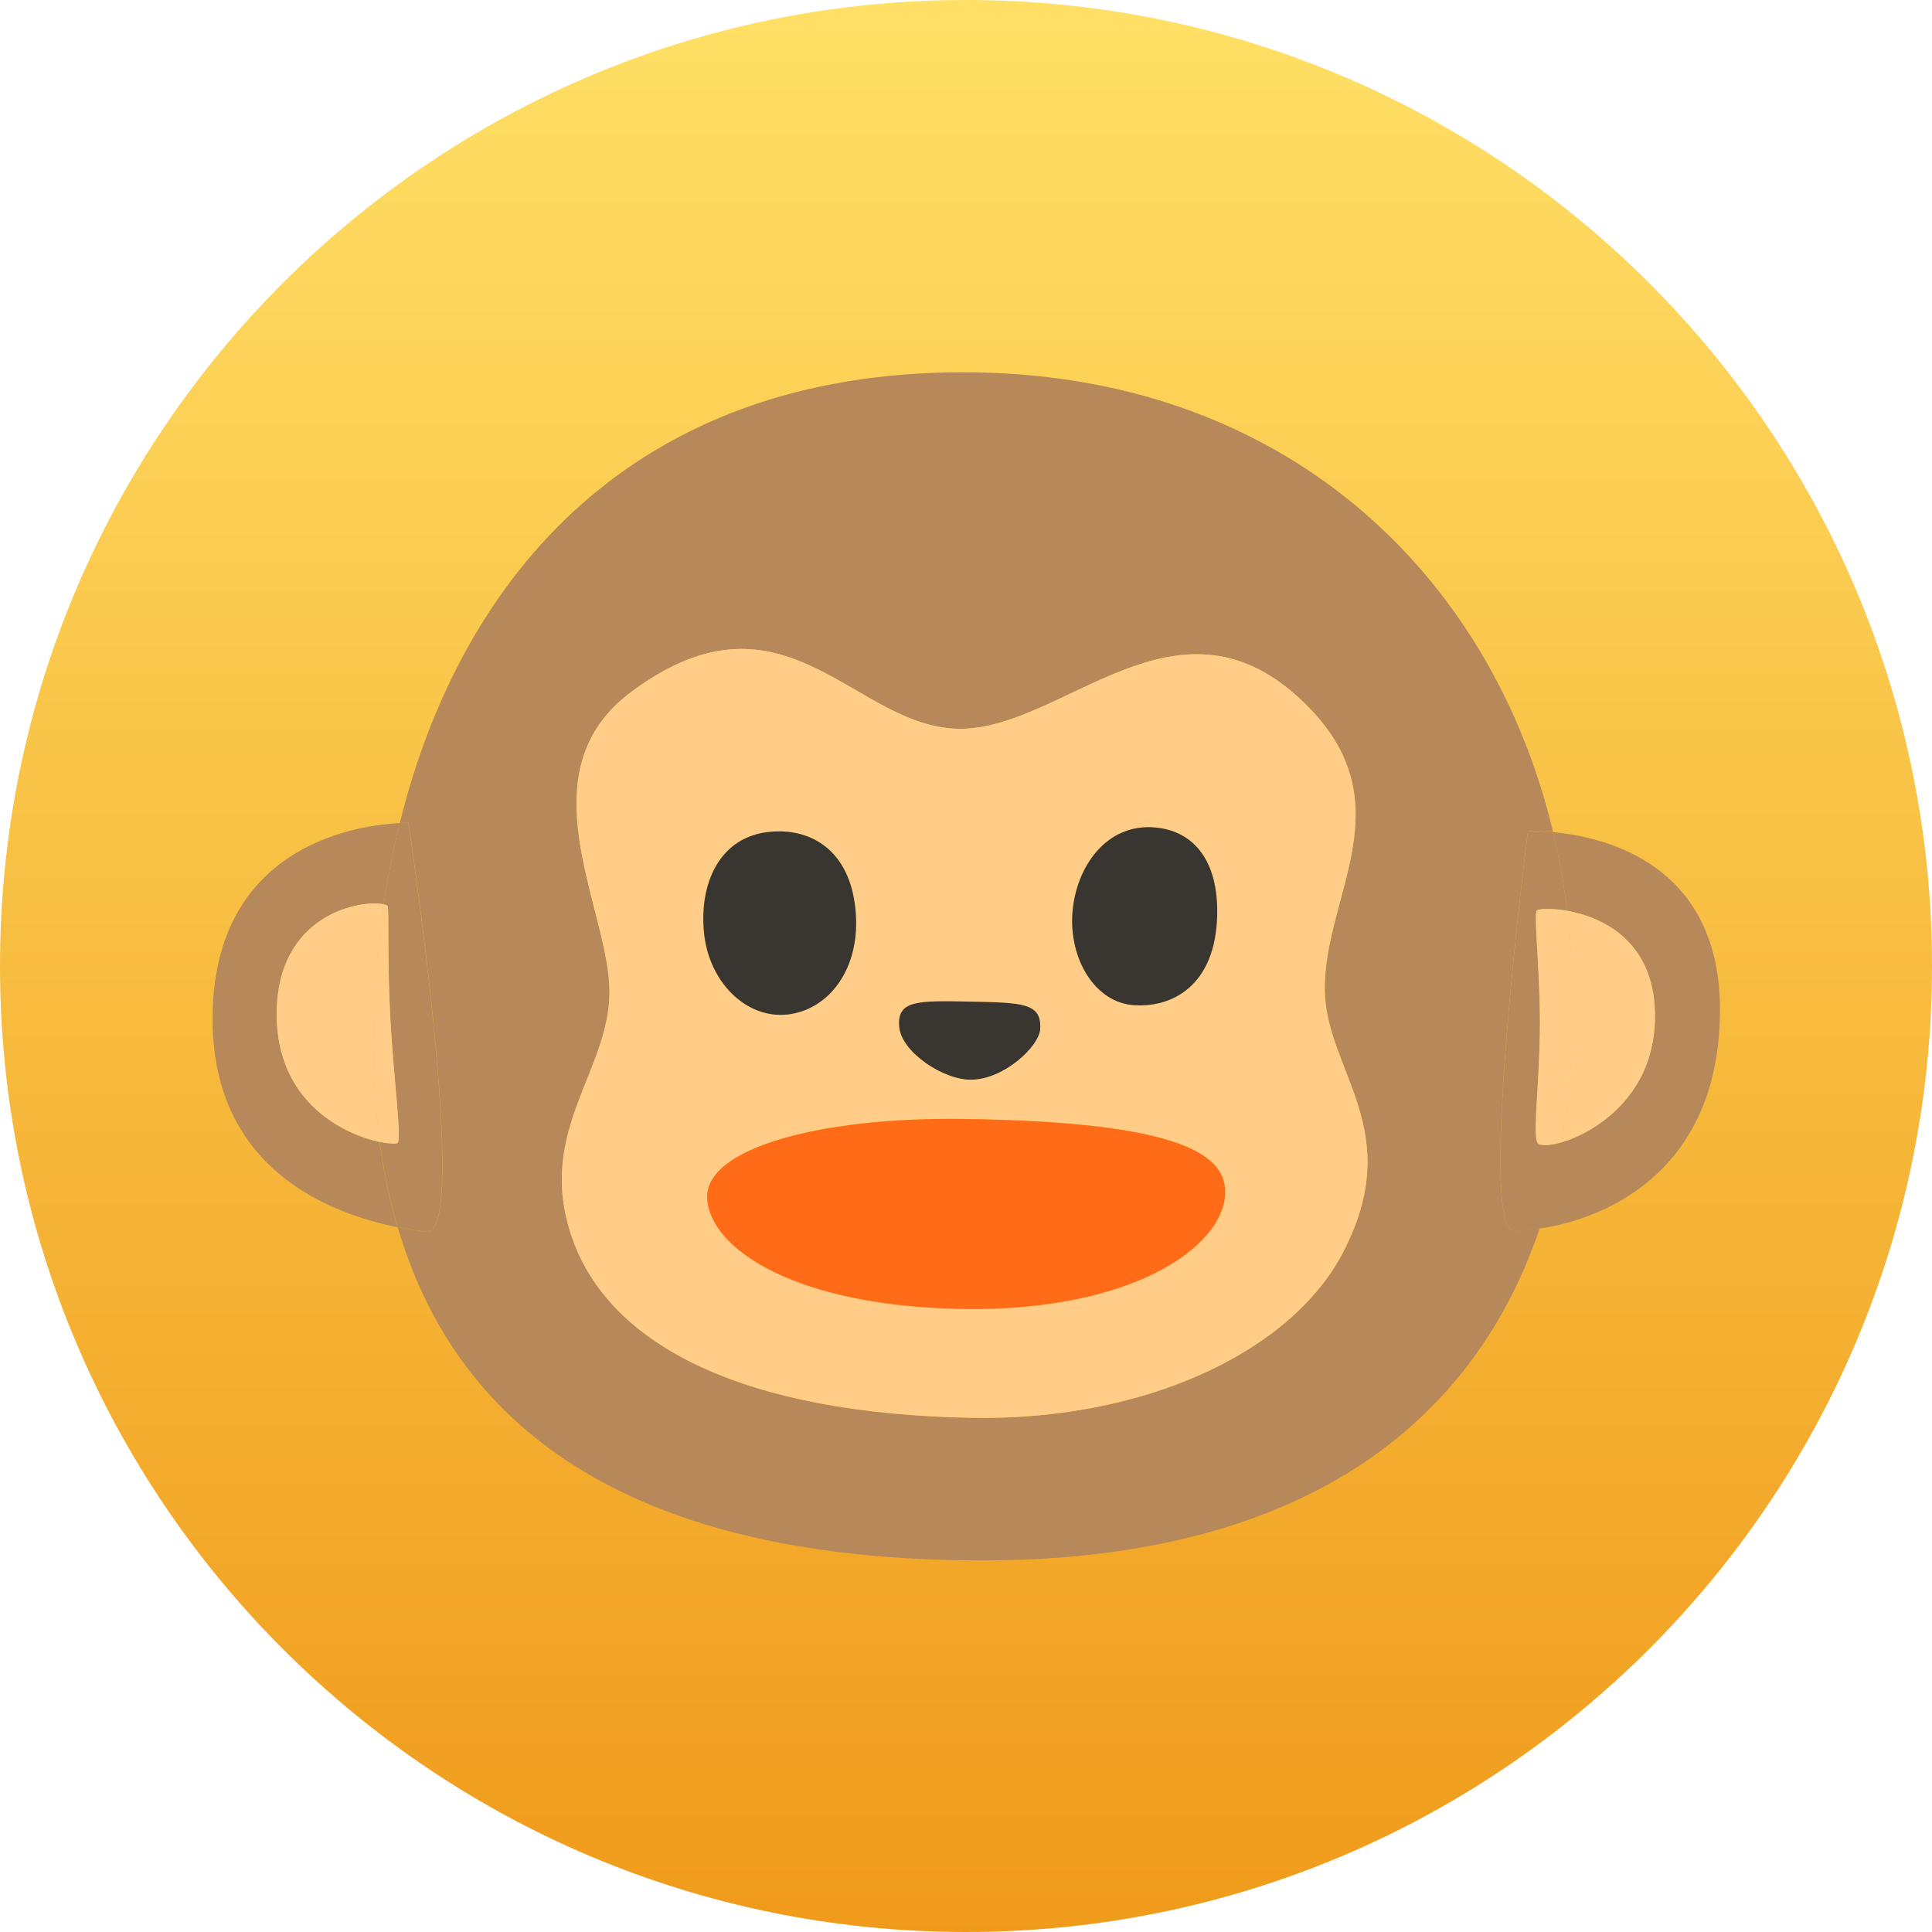
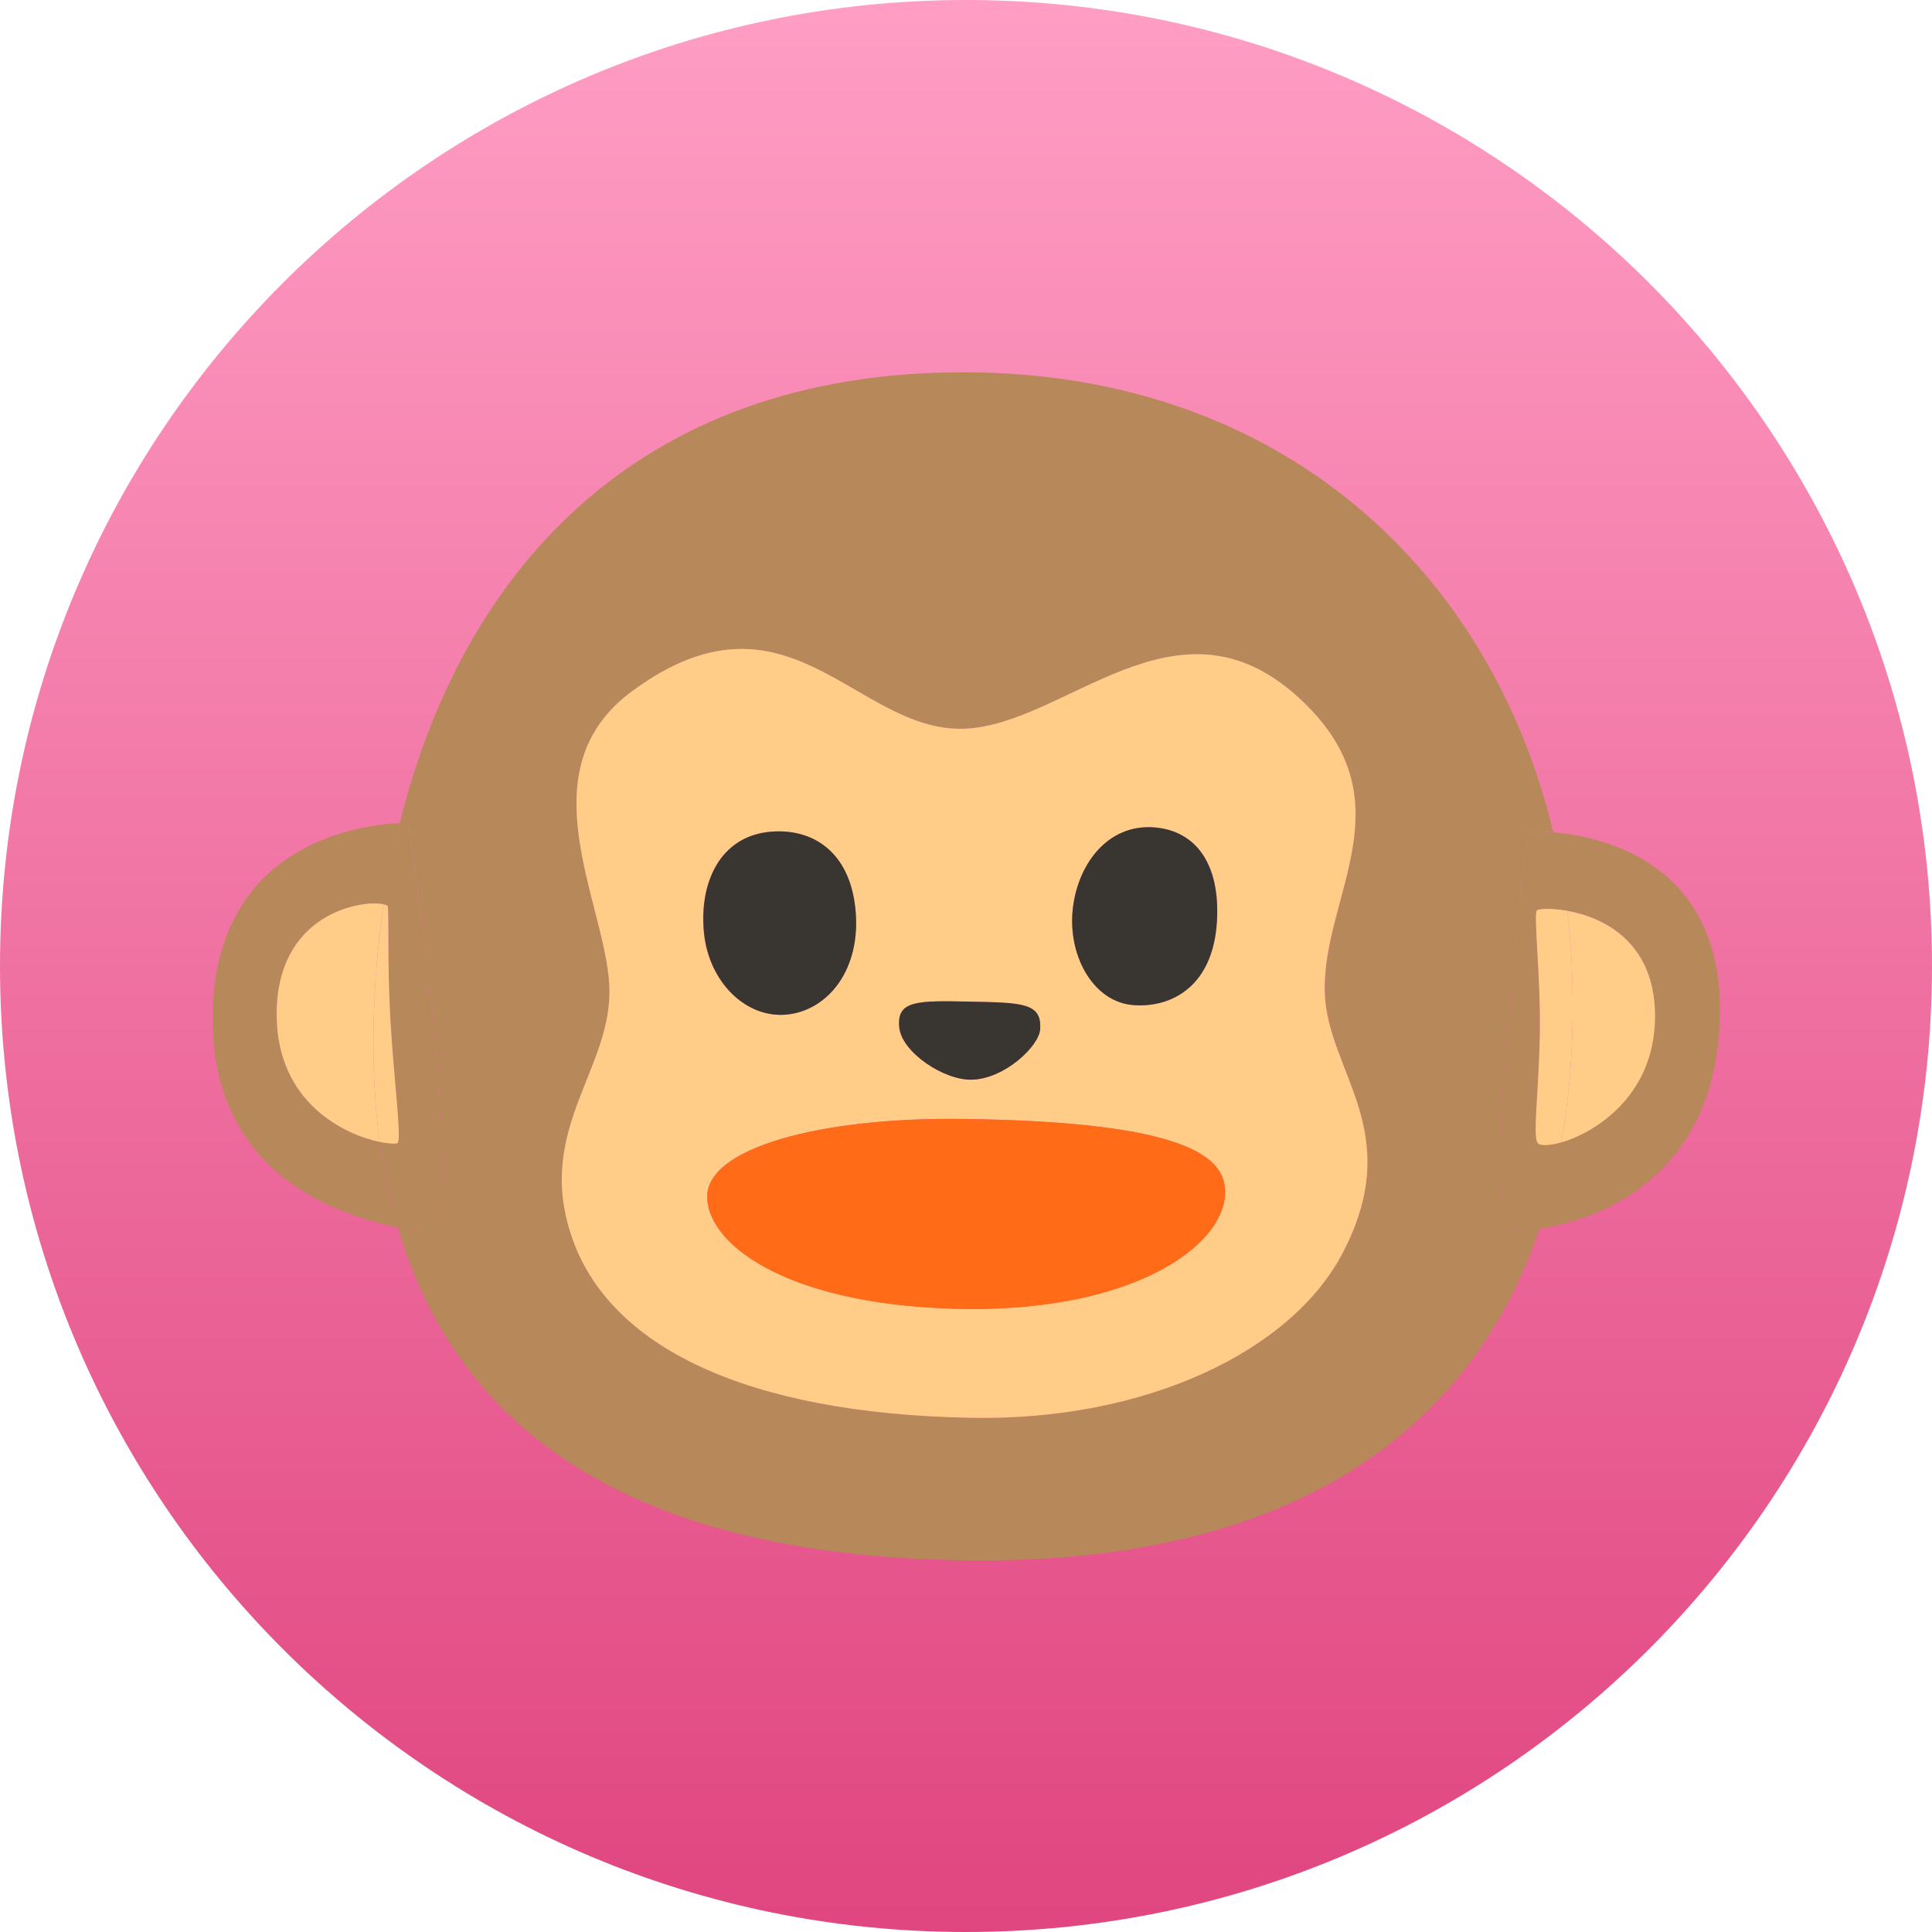
<svg xmlns="http://www.w3.org/2000/svg" viewBox="0 0 128 128" width="128" height="128">
  <defs>
    <linearGradient id="monkey-bg" x1="0" y1="0" x2="0" y2="1">
-       <stop offset="0" stop-color="#FFE066" />
-       <stop offset="1" stop-color="#F09A1A" />
+       <stop offset="0" stop-color="#FF9EC4" />
+       <stop offset="1" stop-color="#E0457F" />
    </linearGradient>
  </defs>
  <circle cx="64" cy="64" r="64" fill="url(#monkey-bg)" />
  <svg x="10.88" y="10.67" width="106.44" height="106.44" viewBox="0 0 128 128">
    <g>
      <path style="fill:#B6885A;" d="M107.52,85.21c-2.93-0.12,1.13-31.81,1.13-31.81s0.79-0.04,2.01,0.07   c-4.92-20.61-21.45-36.64-47.01-36.64c-26.12,0-39.97,16.05-44.88,35.91c0.44-0.02,0.69-0.01,0.69-0.01s4.97,33.04,1.44,32.58   c-0.55-0.07-1.34-0.18-2.3-0.38c4.89,16.68,19.36,26.48,46.27,26.56c24.57,0.08,39.12-9.92,44.71-26.44   C108.69,85.19,107.98,85.23,107.52,85.21z M93.91,86.98c-4.09,7.84-15.69,13.4-29.61,13.15c-17.9-0.33-28.86-5.63-31.84-14.47   c-2.91-8.61,3.34-13.37,3.01-19.99c-0.33-6.63-6.74-17.12,1.8-23.42c12.41-9.16,17.81,3.25,26.43,2.98   c8.12-0.25,16.92-11.4,26.68-2.49c8.95,8.17,1.88,15.74,2.1,23.47C92.66,72.62,98.98,77.25,93.91,86.98z" />
      <path style="fill:#FFCD88;" d="M90.37,42.74c-9.75-8.91-18.56,2.24-26.68,2.49c-8.62,0.26-14.02-12.14-26.43-2.98   c-8.53,6.3-2.13,16.79-1.8,23.42c0.33,6.63-5.92,11.38-3.01,19.99c2.98,8.84,13.95,14.14,31.84,14.47   c13.92,0.26,25.52-5.3,29.61-13.15c5.07-9.73-1.25-14.36-1.44-20.77C92.25,58.48,99.32,50.91,90.37,42.74z M72.36,59.89   c0.28-3.68,2.73-7.17,6.64-6.79c3.08,0.3,5.01,2.7,4.9,7.01c-0.14,5.58-3.59,7.36-6.67,7.13S72.09,63.57,72.36,59.89z M64.15,66.97   c4.22,0.08,5.77,0.09,5.63,2.2c-0.08,1.33-2.82,3.97-5.47,4.02c-2.24,0.04-5.55-2.2-5.76-4.14C58.33,66.85,60.01,66.89,64.15,66.97   z M48.36,53.43c3.26-0.26,6.24,1.56,6.7,6.15c0.49,4.84-2.19,8.09-5.45,8.42c-3.25,0.33-6.22-2.58-6.62-6.5   C42.6,57.58,44.22,53.76,48.36,53.43z M84.52,82.34c-0.22,4.2-7.4,9.22-20.49,9.11c-13.7-0.12-20.6-4.81-20.77-8.84   c-0.16-3.98,9-6.43,20.27-6.3C81.59,76.54,84.68,79.36,84.52,82.34z" />
      <path style="fill:#393531;" d="M49.62,68c3.25-0.33,5.94-3.58,5.45-8.42c-0.47-4.59-3.44-6.41-6.7-6.15   c-4.14,0.33-5.76,4.15-5.36,8.07C43.4,65.42,46.36,68.33,49.62,68z" />
      <path style="fill:#393531;" d="M77.22,67.25c3.08,0.23,6.53-1.55,6.67-7.13C84,55.8,82.07,53.4,79,53.1   c-3.91-0.38-6.36,3.11-6.64,6.79C72.09,63.57,74.14,67.02,77.22,67.25z" />
      <path style="fill:#393531;" d="M64.32,73.19c2.65-0.05,5.39-2.69,5.47-4.02c0.13-2.11-1.41-2.11-5.63-2.2   c-4.14-0.08-5.83-0.12-5.59,2.07C58.77,70.99,62.08,73.23,64.32,73.19z" />
      <path style="fill:#FF6B17;" d="M63.53,76.32c-11.27-0.14-20.43,2.32-20.27,6.3c0.17,4.03,7.07,8.72,20.77,8.84   c13.09,0.11,20.27-4.92,20.49-9.11C84.68,79.36,81.59,76.54,63.53,76.32z" />
      <path style="fill:#B6885A;" d="M123.95,67.96c0.17-11.92-9.11-14.11-13.3-14.49c0.49,2.05,0.87,4.14,1.12,6.26   c2.86,0.5,7.19,2.5,6.99,8.8c-0.19,5.99-4.77,8.87-7.46,9.65c-0.43,2.4-1.01,4.7-1.75,6.88C114.28,84.38,123.76,80.94,123.95,67.96   z" />
      <path style="fill:#B6885A;" d="M109.49,78.31c-0.52-0.34,0.02-3.87,0.11-8.78c0.08-4.57-0.54-9.62-0.22-9.83   c0.18-0.12,1.15-0.18,2.4,0.04c-0.26-2.13-0.63-4.22-1.12-6.26c-1.22-0.11-2.01-0.07-2.01-0.07s-4.05,31.69-1.13,31.81   c0.46,0.02,1.17-0.01,2.05-0.14c0.74-2.18,1.32-4.48,1.75-6.88C110.42,78.44,109.73,78.47,109.49,78.31z" />
      <path style="fill:#B6885A;" d="M8.96,67.98c0-8.17,6.97-9.15,8.53-8.76c0.32-2.19,0.75-4.35,1.27-6.47   c-2.95,0.13-14.41,1.49-14.89,14.74c-0.47,12.86,9.49,16.39,14.71,17.46c-0.63-2.15-1.1-4.41-1.42-6.79   C14.47,77.59,8.96,75.09,8.96,67.98z" />
      <path style="fill:#B6885A;" d="M19.45,52.73c0,0-0.25-0.01-0.69,0.01c-0.52,2.12-0.95,4.28-1.27,6.47   c0.15,0.04,0.27,0.08,0.31,0.14c0.12,0.18-0.03,4.56,0.22,9.06c0.27,4.78,0.94,9.69,0.55,9.83c-0.18,0.07-0.7,0.04-1.4-0.1   c0.32,2.37,0.79,4.64,1.42,6.79c0.96,0.19,1.75,0.31,2.3,0.38C24.42,85.78,19.45,52.73,19.45,52.73z" />
      <path style="fill:#FFCD88;" d="M8.96,67.98c0,7.11,5.51,9.61,8.21,10.17c-0.51-3.82-0.63-7.92-0.37-12.27   c0.13-2.24,0.36-4.46,0.69-6.66C15.93,58.83,8.96,59.81,8.96,67.98z" />
      <path style="fill:#FFCD88;" d="M17.17,78.15c0.7,0.14,1.22,0.17,1.4,0.1c0.39-0.15-0.28-5.05-0.55-9.83   c-0.26-4.5-0.1-8.88-0.22-9.06c-0.04-0.06-0.16-0.1-0.31-0.14c-0.32,2.2-0.56,4.42-0.69,6.66C16.54,70.24,16.66,74.33,17.17,78.15z   " />
      <path style="fill:#FFCD88;" d="M111.31,78.19c2.69-0.78,7.27-3.66,7.46-9.65c0.2-6.3-4.14-8.3-6.99-8.8   c0.17,1.41,0.3,2.83,0.36,4.27C112.37,69.05,112.09,73.79,111.31,78.19z" />
      <path style="fill:#FFCD88;" d="M109.38,59.69c-0.32,0.21,0.3,5.26,0.22,9.83c-0.09,4.92-0.63,8.44-0.11,8.78   c0.25,0.16,0.93,0.14,1.82-0.12c0.78-4.39,1.06-9.13,0.83-14.18c-0.07-1.44-0.19-2.86-0.36-4.27   C110.52,59.51,109.55,59.57,109.38,59.69z" />
    </g>
  </svg>
</svg>
